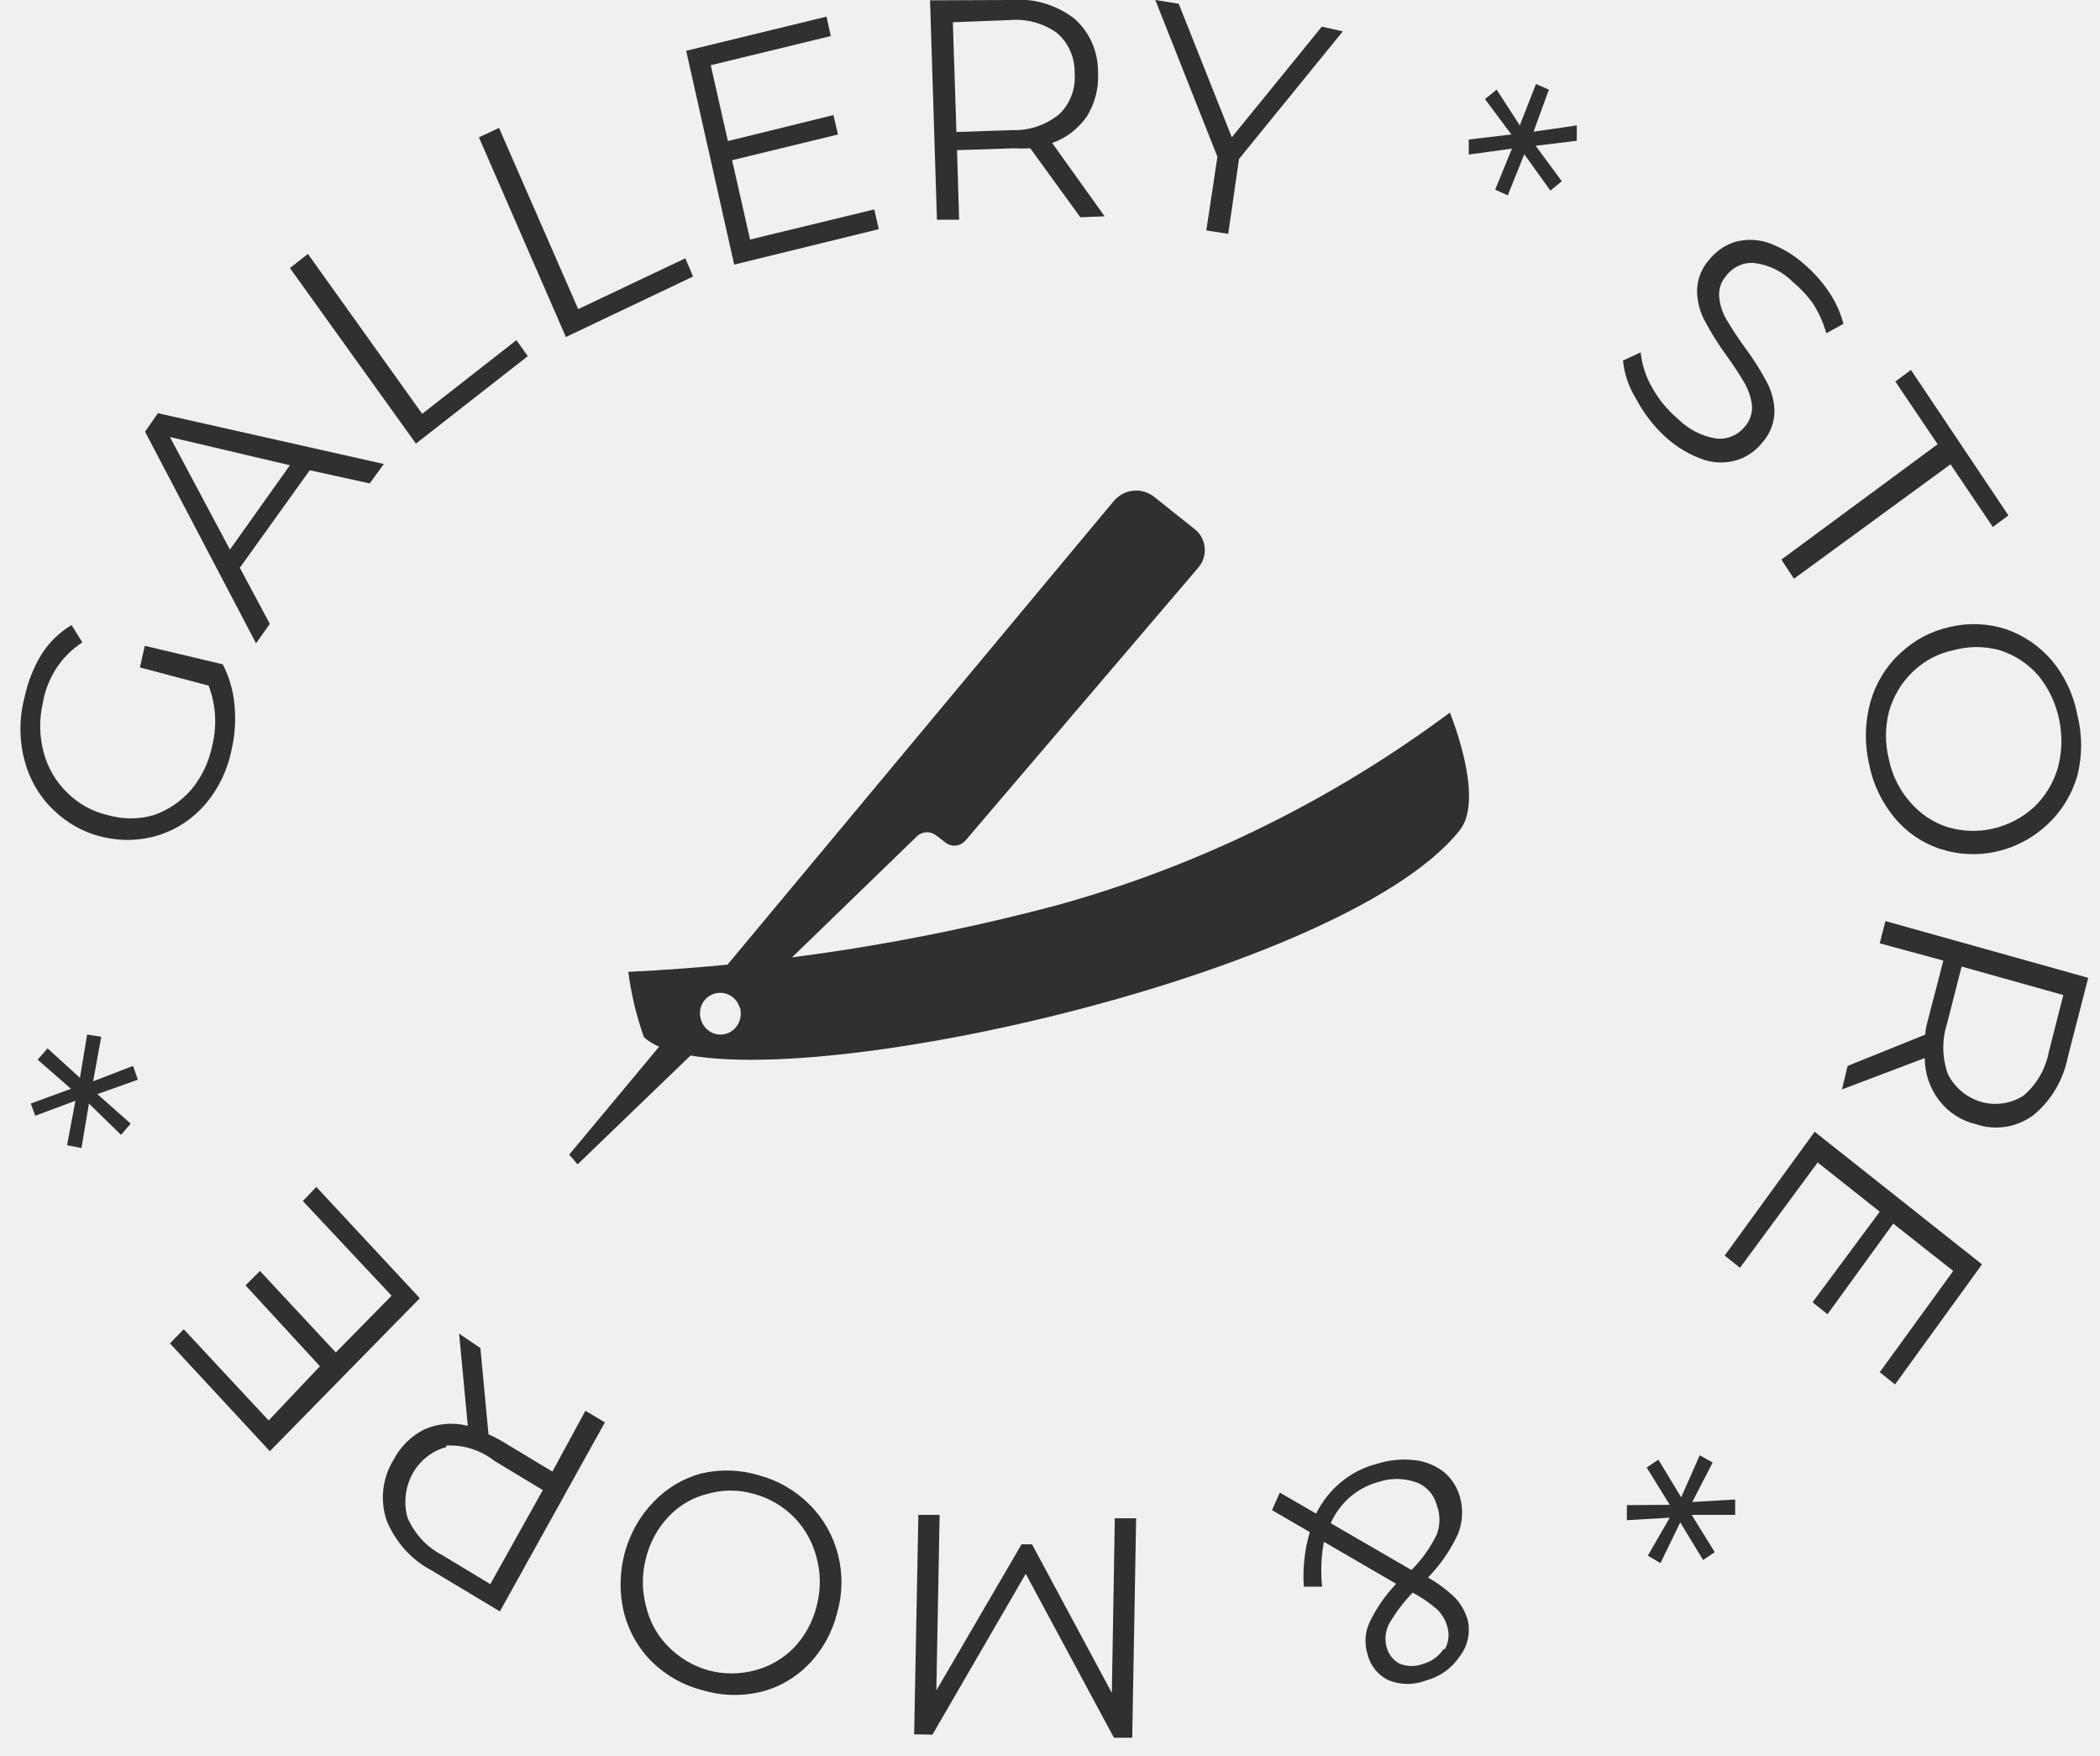
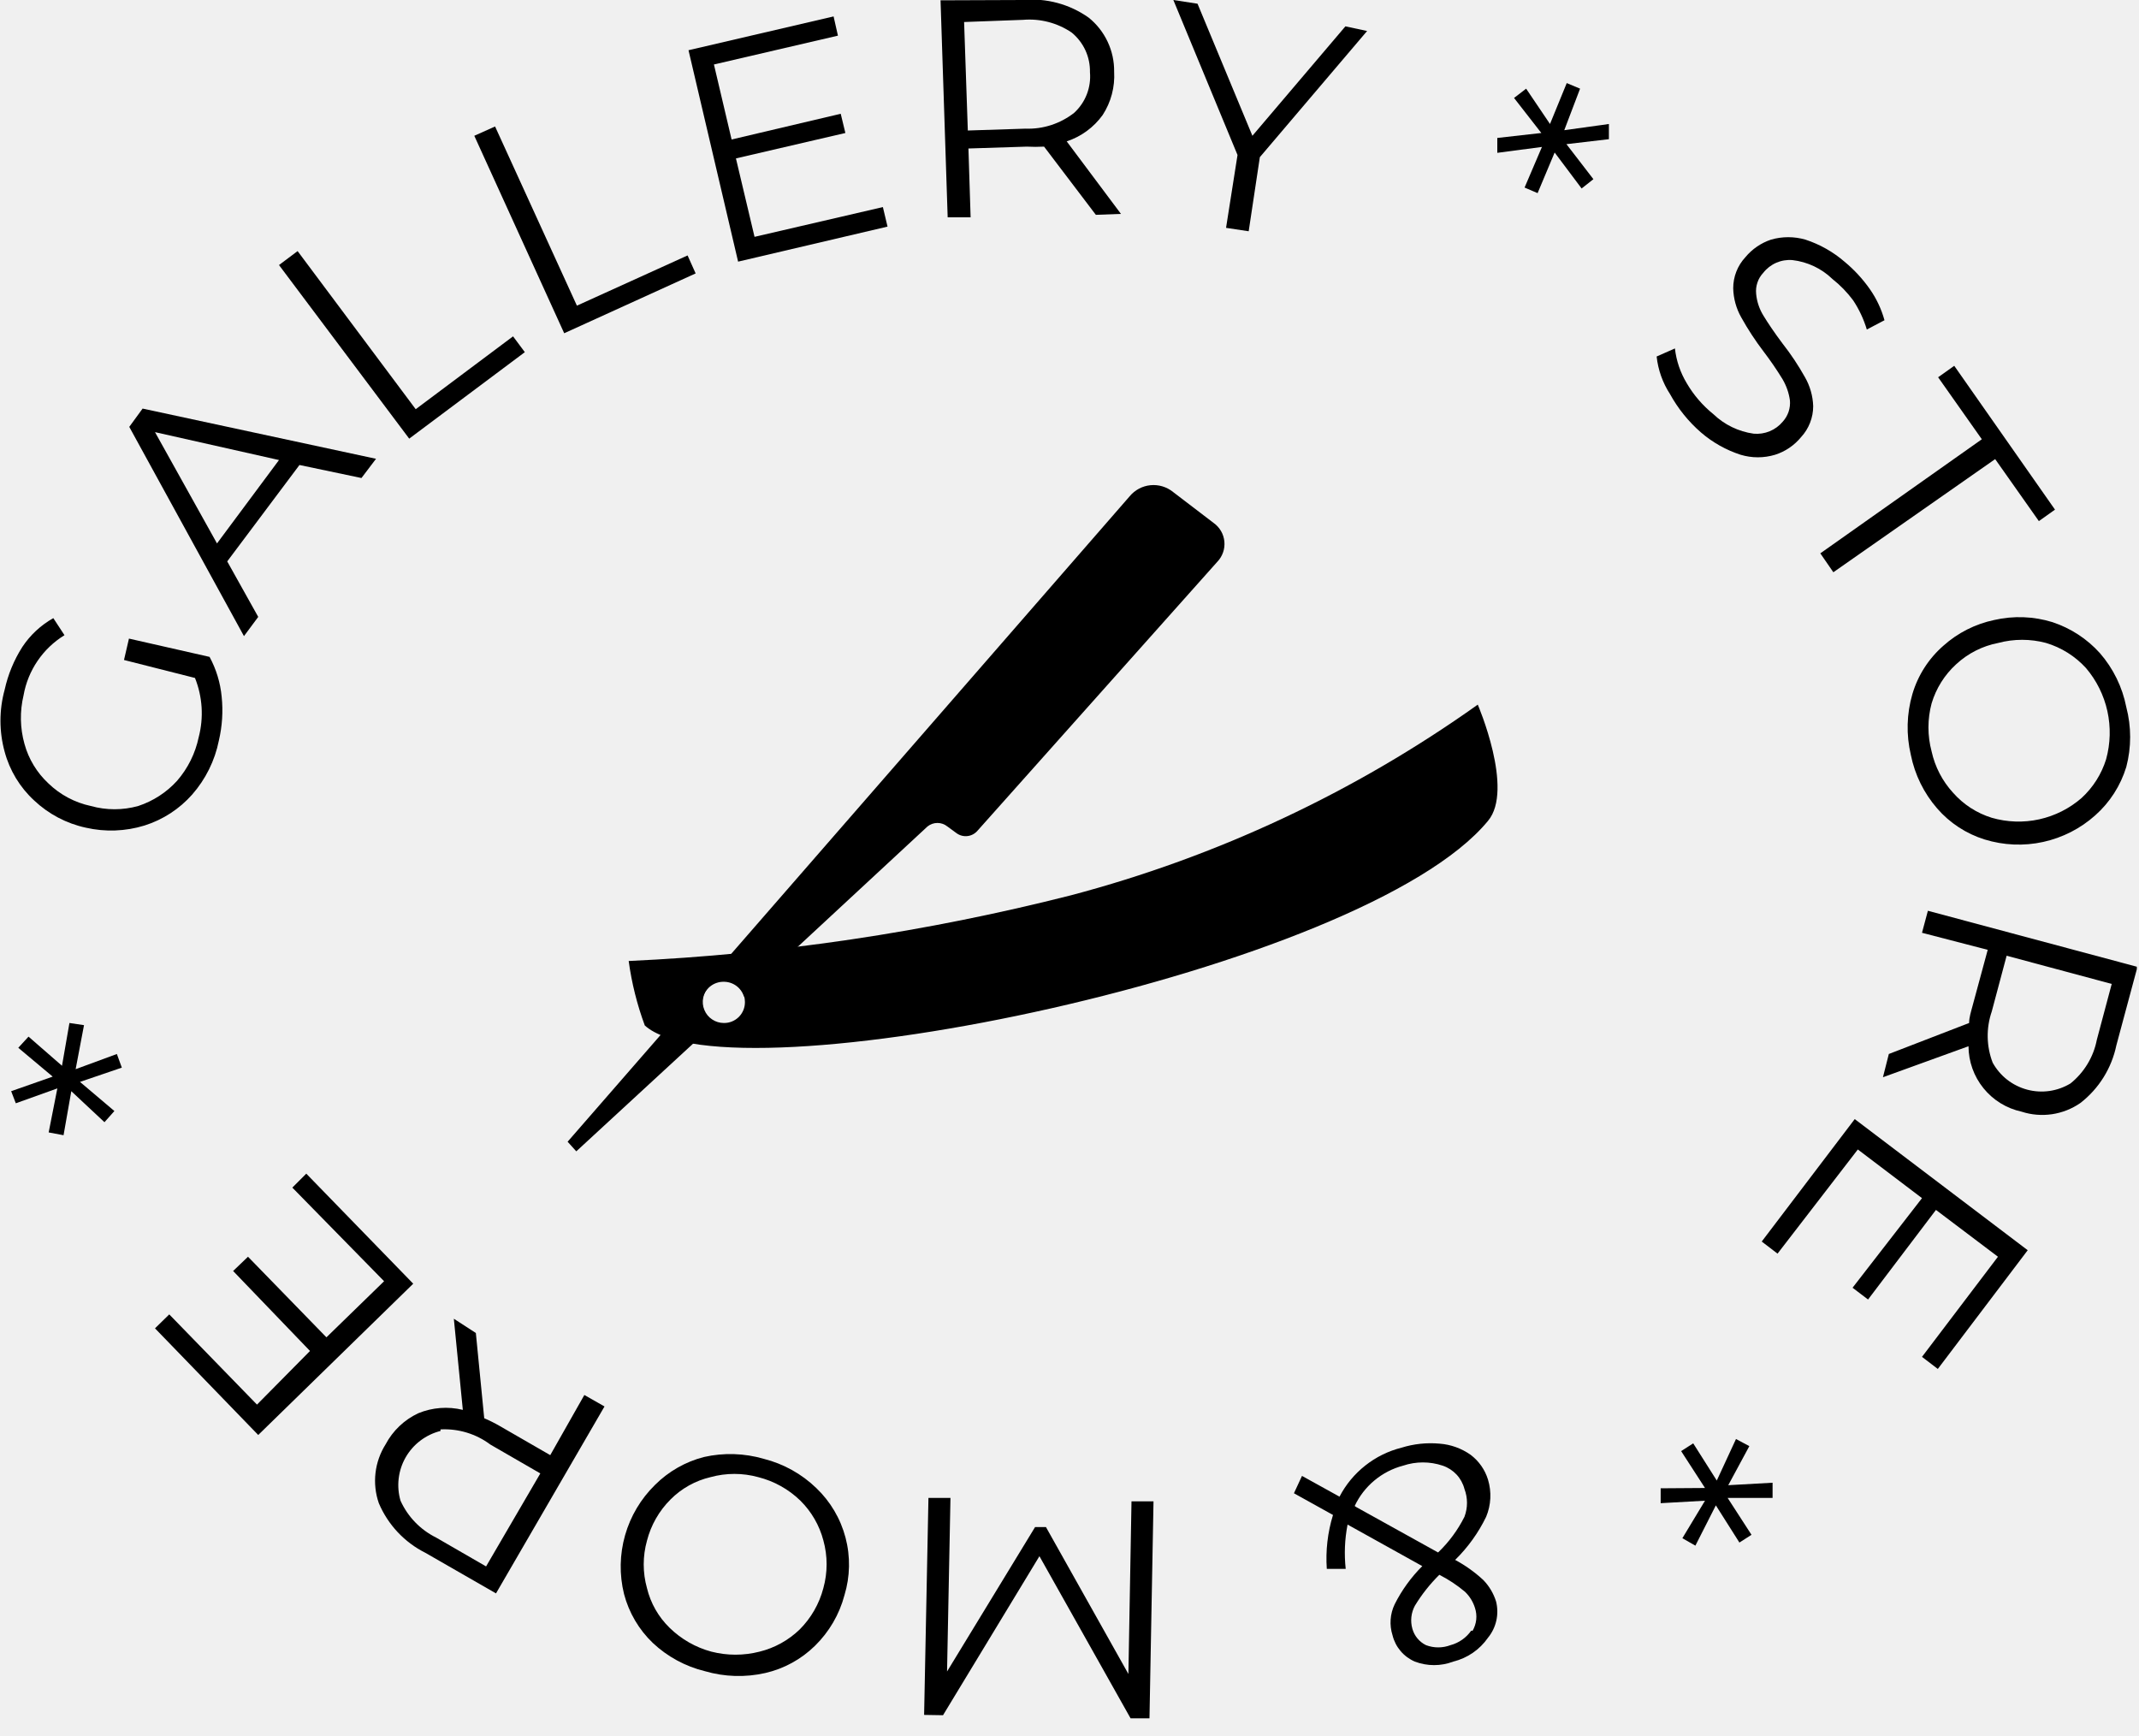
- <svg xmlns="http://www.w3.org/2000/svg" width="67" height="56" viewBox="0 0 67 56" fill="none">
-   <g clip-path="url(#clip0_1_6)">
-     <path d="M38.105 16.87L36.851 15.87C36.655 15.704 36.404 15.626 36.153 15.652C35.902 15.678 35.672 15.807 35.511 16.01L18.16 36.83L18.428 37.14L22.725 33C22.582 32.94 22.463 32.829 22.39 32.687C22.317 32.545 22.294 32.381 22.324 32.223C22.355 32.065 22.438 31.923 22.558 31.822C22.679 31.721 22.829 31.667 22.983 31.67C23.123 31.67 23.258 31.717 23.37 31.803C23.482 31.889 23.564 32.011 23.605 32.15L29.271 26.66C29.358 26.587 29.466 26.547 29.577 26.547C29.689 26.547 29.797 26.587 29.884 26.66L30.171 26.88C30.268 26.953 30.387 26.985 30.506 26.97C30.625 26.955 30.734 26.895 30.812 26.8L38.219 18.12C38.298 18.034 38.358 17.931 38.395 17.818C38.433 17.706 38.446 17.586 38.435 17.468C38.425 17.349 38.389 17.234 38.332 17.131C38.275 17.028 38.197 16.939 38.105 16.87Z" fill="#303030" />
-     <path d="M46.258 22.73C42.461 25.553 38.208 27.636 33.702 28.88C29.23 30.068 24.655 30.779 20.045 31C20.138 31.71 20.305 32.408 20.543 33.08C23.146 35.54 42.746 31.34 46.574 26.48C47.388 25.47 46.258 22.73 46.258 22.73ZM22.983 33C22.855 33 22.729 32.96 22.622 32.885C22.515 32.811 22.431 32.705 22.382 32.58C22.333 32.456 22.32 32.319 22.345 32.187C22.37 32.055 22.432 31.934 22.523 31.839C22.614 31.744 22.73 31.679 22.856 31.653C22.983 31.627 23.113 31.64 23.232 31.692C23.351 31.743 23.453 31.83 23.524 31.942C23.596 32.054 23.634 32.185 23.634 32.32C23.635 32.41 23.619 32.499 23.587 32.582C23.555 32.665 23.507 32.74 23.446 32.804C23.386 32.867 23.314 32.917 23.234 32.951C23.154 32.985 23.069 33.001 22.983 33Z" fill="#303030" />
-     <path d="M4.465 21.29L4.619 20.6L7.107 21.19C7.312 21.586 7.439 22.021 7.48 22.47C7.528 22.945 7.499 23.425 7.394 23.89C7.27 24.535 6.986 25.135 6.571 25.63C6.176 26.097 5.666 26.443 5.097 26.63C4.511 26.819 3.887 26.843 3.288 26.7C2.689 26.565 2.136 26.26 1.69 25.82C1.251 25.397 0.936 24.853 0.781 24.25C0.609 23.595 0.609 22.904 0.781 22.25C0.884 21.76 1.068 21.293 1.326 20.87C1.571 20.485 1.899 20.166 2.283 19.94L2.628 20.49C2.298 20.702 2.015 20.984 1.797 21.318C1.579 21.653 1.432 22.032 1.365 22.43C1.246 22.947 1.256 23.488 1.393 24C1.522 24.486 1.777 24.926 2.13 25.27C2.493 25.637 2.948 25.89 3.441 26C3.92 26.14 4.427 26.14 4.906 26C5.364 25.842 5.776 25.563 6.102 25.19C6.437 24.787 6.667 24.302 6.772 23.78C6.929 23.147 6.889 22.478 6.657 21.87L4.465 21.29Z" fill="#303030" />
-     <path d="M9.882 15L7.652 18.11L8.609 19.9L8.169 20.52L4.628 13.77L5.039 13.18L12.245 14.8L11.796 15.42L9.882 15ZM9.25 14.84L5.422 13.94L7.336 17.53L9.25 14.84Z" fill="#303030" />
-     <path d="M9.25 8.55L9.824 8.1L13.47 13.2L16.476 10.85L16.839 11.36L13.27 14.15L9.25 8.55Z" fill="#303030" />
-     <path d="M15.279 4.38L15.921 4.08L18.447 9.86L21.864 8.24L22.113 8.82L18.055 10.75L15.279 4.38Z" fill="#303030" />
-     <path d="M27.893 6.68L28.037 7.31L23.424 8.44L21.892 1.62L26.371 0.53L26.505 1.15L22.677 2.08L23.223 4.5L26.591 3.67L26.735 4.29L23.357 5.11L23.931 7.64L27.893 6.68Z" fill="#303030" />
-     <path d="M34.468 6.93L32.87 4.73C32.691 4.74 32.512 4.74 32.334 4.73L30.534 4.79L30.601 7.01H29.893L29.673 0.01L32.219 -3.1339e-05C32.938 -0.069 33.658 0.133 34.248 0.57C34.496 0.779 34.696 1.044 34.832 1.346C34.968 1.647 35.036 1.977 35.032 2.31C35.06 2.804 34.936 3.295 34.678 3.71C34.403 4.109 34.015 4.406 33.568 4.56L35.243 6.9L34.468 6.93ZM33.798 3.64C33.97 3.475 34.103 3.272 34.188 3.044C34.273 2.817 34.306 2.573 34.286 2.33C34.291 2.086 34.243 1.844 34.145 1.622C34.047 1.4 33.902 1.205 33.721 1.05C33.28 0.737 32.75 0.593 32.219 0.64L30.4 0.71L30.515 4.21L32.295 4.15C32.838 4.171 33.37 3.99 33.798 3.64Z" fill="#303030" />
-     <path d="M39.531 5.07L39.186 7.46L38.487 7.35L38.841 5L36.86 0L37.607 0.12L39.301 4.38L42.172 0.85L42.842 1L39.531 5.07Z" fill="#303030" />
-     <path d="M48.995 4.65L49.828 5.78L49.465 6.08L48.632 4.92L48.105 6.23L47.703 6.05L48.239 4.74L46.861 4.93V4.45L48.22 4.29L47.378 3.16L47.751 2.86L48.488 4L49.005 2.68L49.417 2.86L48.928 4.2L50.307 4V4.49L48.995 4.65Z" fill="#303030" />
-     <path d="M52.192 12.71C51.966 12.346 51.825 11.931 51.781 11.5L52.345 11.24C52.388 11.636 52.511 12.018 52.709 12.36C52.923 12.743 53.202 13.082 53.532 13.36C53.873 13.701 54.308 13.922 54.776 13.99C54.945 14.006 55.115 13.979 55.272 13.911C55.429 13.843 55.567 13.736 55.676 13.6C55.755 13.508 55.816 13.401 55.853 13.284C55.891 13.167 55.906 13.043 55.896 12.92C55.864 12.676 55.786 12.442 55.666 12.23C55.486 11.923 55.291 11.626 55.082 11.34C54.827 10.991 54.597 10.623 54.393 10.24C54.237 9.953 54.152 9.63 54.144 9.3C54.144 8.929 54.277 8.572 54.518 8.3C54.726 8.036 55.001 7.839 55.312 7.73C55.659 7.625 56.027 7.625 56.374 7.73C56.821 7.883 57.235 8.128 57.59 8.45C57.884 8.706 58.145 9.002 58.365 9.33C58.568 9.634 58.72 9.972 58.815 10.33L58.269 10.63C58.174 10.297 58.032 9.98 57.848 9.69C57.665 9.431 57.449 9.199 57.207 9C56.871 8.66 56.437 8.446 55.972 8.39C55.801 8.375 55.63 8.405 55.473 8.476C55.316 8.548 55.178 8.659 55.073 8.8C54.991 8.89 54.929 8.997 54.891 9.115C54.853 9.232 54.84 9.357 54.852 9.48C54.875 9.732 54.954 9.975 55.082 10.19C55.216 10.42 55.408 10.72 55.666 11.08C55.922 11.421 56.153 11.782 56.355 12.16C56.514 12.446 56.603 12.769 56.614 13.1C56.614 13.47 56.481 13.828 56.24 14.1C56.031 14.367 55.752 14.566 55.436 14.67C55.09 14.779 54.72 14.779 54.374 14.67C53.924 14.518 53.507 14.273 53.149 13.95C52.763 13.599 52.439 13.179 52.192 12.71Z" fill="#303030" />
-     <path d="M61.82 14.17L60.47 12.17L60.968 11.8L64.078 16.44L63.581 16.81L62.231 14.81L57.236 18.46L56.834 17.85L61.82 14.17Z" fill="#303030" />
-     <path d="M59.676 22.39C59.847 21.786 60.179 21.244 60.633 20.83C61.077 20.414 61.619 20.128 62.203 20C62.798 19.857 63.418 19.881 64.002 20.07C64.565 20.265 65.07 20.609 65.466 21.07C65.878 21.566 66.159 22.166 66.279 22.81C66.438 23.443 66.438 24.107 66.279 24.74C66.104 25.342 65.773 25.882 65.322 26.3C64.866 26.727 64.311 27.023 63.712 27.16C63.114 27.297 62.491 27.269 61.906 27.08C61.339 26.895 60.831 26.549 60.442 26.08C60.031 25.587 59.751 24.991 59.628 24.35C59.482 23.703 59.498 23.028 59.676 22.39ZM60.93 25.57C61.249 25.95 61.663 26.231 62.126 26.38C62.603 26.524 63.107 26.542 63.592 26.43C64.077 26.318 64.527 26.081 64.901 25.74C65.255 25.4 65.515 24.969 65.657 24.49C65.791 23.984 65.804 23.452 65.695 22.939C65.587 22.427 65.36 21.95 65.035 21.55C64.702 21.168 64.275 20.888 63.801 20.74C63.318 20.606 62.81 20.606 62.327 20.74C61.84 20.838 61.389 21.077 61.025 21.43C60.669 21.771 60.408 22.206 60.269 22.69C60.139 23.198 60.139 23.732 60.269 24.24C60.374 24.736 60.602 25.195 60.93 25.57Z" fill="#303030" />
-     <path d="M58.949 34L61.427 33C61.427 32.82 61.485 32.64 61.533 32.45L62.002 30.64L59.973 30.09L60.154 29.38L66.624 31.19L65.973 33.72C65.827 34.458 65.433 35.118 64.863 35.58C64.601 35.77 64.301 35.894 63.985 35.943C63.67 35.991 63.348 35.963 63.045 35.86C62.583 35.755 62.169 35.489 61.871 35.105C61.574 34.722 61.41 34.244 61.408 33.75L58.767 34.75L58.949 34ZM62.155 34.28C62.267 34.492 62.419 34.679 62.602 34.829C62.785 34.978 62.995 35.087 63.219 35.15C63.443 35.213 63.678 35.227 63.907 35.193C64.137 35.158 64.358 35.076 64.557 34.95C64.979 34.595 65.267 34.096 65.37 33.54L65.83 31.74L62.585 30.83L62.126 32.63C61.949 33.166 61.96 33.751 62.155 34.28Z" fill="#303030" />
-     <path d="M55.513 40.44L55.025 40.05L57.896 36.1L63.236 40.33L60.461 44.16L59.973 43.77L62.317 40.54L60.403 39.03L58.307 41.92L57.829 41.54L59.973 38.65L57.992 37.08L55.513 40.44Z" fill="#303030" />
-     <path d="M53.273 48.41L51.905 48.49V48.01L53.273 48L52.536 46.81L52.91 46.56L53.637 47.76L54.23 46.42L54.642 46.65L53.991 47.91L55.36 47.83V48.32H53.972L54.709 49.51L54.336 49.76L53.608 48.56L52.977 49.86L52.575 49.62L53.273 48.41Z" fill="#303030" />
-     <path d="M40.832 47.61L41.99 48.28C42.184 47.89 42.455 47.548 42.785 47.276C43.115 47.003 43.496 46.807 43.904 46.7C44.284 46.576 44.684 46.532 45.081 46.57C45.425 46.597 45.756 46.722 46.038 46.93C46.293 47.131 46.481 47.411 46.574 47.73C46.69 48.125 46.669 48.549 46.517 48.93C46.277 49.447 45.953 49.917 45.56 50.32C45.875 50.497 46.168 50.715 46.431 50.97C46.611 51.165 46.745 51.401 46.823 51.66C46.872 51.862 46.875 52.073 46.832 52.276C46.789 52.479 46.7 52.669 46.574 52.83C46.319 53.215 45.938 53.488 45.502 53.6C45.12 53.752 44.698 53.752 44.316 53.6C44.146 53.523 43.995 53.407 43.876 53.26C43.756 53.112 43.671 52.938 43.627 52.75C43.526 52.42 43.55 52.062 43.694 51.75C43.913 51.295 44.201 50.88 44.545 50.52L42.239 49.18C42.151 49.651 42.132 50.133 42.181 50.61H41.598C41.558 50.023 41.623 49.433 41.789 48.87L40.583 48.17L40.832 47.61ZM42.497 48.61L45.033 50.08C45.366 49.748 45.641 49.359 45.847 48.93C45.952 48.64 45.952 48.32 45.847 48.03C45.803 47.857 45.719 47.697 45.603 47.566C45.486 47.436 45.339 47.337 45.177 47.28C44.78 47.14 44.349 47.14 43.952 47.28C43.627 47.369 43.325 47.532 43.067 47.757C42.809 47.981 42.602 48.262 42.459 48.58L42.497 48.61ZM46.096 52.61C46.158 52.499 46.197 52.376 46.211 52.249C46.224 52.121 46.211 51.992 46.172 51.87C46.114 51.672 46.008 51.494 45.866 51.35C45.622 51.135 45.356 50.951 45.072 50.8C44.782 51.1 44.528 51.436 44.316 51.8C44.2 52.027 44.172 52.292 44.239 52.54C44.269 52.654 44.323 52.761 44.395 52.852C44.468 52.943 44.558 53.018 44.66 53.07C44.904 53.166 45.172 53.166 45.416 53.07C45.676 52.997 45.904 52.831 46.057 52.6L46.096 52.61Z" fill="#303030" />
-     <path d="M29.166 55.32L29.3 48.32H29.979L29.874 53.92L32.592 49.26H32.927L35.473 54L35.568 48.43H36.248L36.123 55.43H35.54L32.726 50.2L29.75 55.33L29.166 55.32Z" fill="#303030" />
-     <path d="M25.835 48C26.273 48.436 26.586 48.99 26.74 49.601C26.894 50.212 26.882 50.856 26.706 51.46C26.549 52.079 26.235 52.642 25.797 53.09C25.372 53.527 24.838 53.832 24.256 53.97C23.642 54.115 23.004 54.094 22.4 53.91C21.798 53.757 21.244 53.443 20.792 53C20.361 52.57 20.052 52.023 19.902 51.42C19.755 50.797 19.765 50.145 19.933 49.527C20.101 48.91 20.42 48.349 20.859 47.9C21.277 47.464 21.799 47.153 22.371 47C22.981 46.856 23.617 46.877 24.218 47.06C24.826 47.221 25.384 47.545 25.835 48ZM22.572 47.65C22.104 47.764 21.676 48.014 21.337 48.37C20.985 48.737 20.733 49.197 20.61 49.7C20.477 50.201 20.477 50.73 20.61 51.23C20.723 51.717 20.965 52.161 21.309 52.51C21.669 52.878 22.114 53.144 22.601 53.28C23.087 53.41 23.597 53.41 24.084 53.28C24.552 53.16 24.982 52.911 25.328 52.56C25.679 52.192 25.93 51.733 26.055 51.23C26.189 50.726 26.189 50.194 26.055 49.69C25.933 49.205 25.688 48.763 25.347 48.41C24.985 48.041 24.536 47.779 24.046 47.65C23.563 47.511 23.054 47.511 22.572 47.65Z" fill="#303030" />
-     <path d="M15.327 43L15.585 45.75C15.75 45.823 15.909 45.907 16.064 46L17.624 46.94L18.677 45L19.299 45.37L15.949 51.4L13.767 50.09C13.122 49.752 12.613 49.184 12.332 48.49C12.228 48.177 12.193 47.844 12.229 47.515C12.265 47.186 12.373 46.87 12.542 46.59C12.765 46.152 13.117 45.801 13.547 45.59C13.983 45.401 14.466 45.363 14.925 45.48L14.648 42.54L15.327 43ZM14.236 46.16C14.011 46.219 13.8 46.325 13.616 46.471C13.431 46.617 13.276 46.801 13.161 47.011C13.046 47.221 12.972 47.453 12.945 47.693C12.917 47.934 12.937 48.178 13.002 48.41C13.226 48.928 13.615 49.348 14.102 49.6L15.643 50.53L17.318 47.53L15.777 46.6C15.334 46.253 14.789 46.08 14.236 46.11V46.16Z" fill="#303030" />
-     <path d="M9.662 38.31L10.092 37.86L13.394 41.41L8.609 46.29L5.422 42.85L5.862 42.4L8.571 45.31L10.207 43.58L7.834 41L8.293 40.54L10.714 43.14L12.494 41.33L9.662 38.31Z" fill="#303030" />
-     <path d="M2.551 34.38L2.78 33L3.23 33.07L2.972 34.49L4.245 34L4.398 34.44L3.106 34.9L4.168 35.84L3.862 36.2L2.838 35.2L2.599 36.62L2.139 36.53L2.407 35.11L1.125 35.59L0.981 35.2L2.264 34.73L1.201 33.8L1.517 33.44L2.551 34.38Z" fill="#303030" />
+ <svg xmlns="http://www.w3.org/2000/svg" width="69" height="56" viewBox="0 0 69 56">
+   <g clip-path="url(#clip0_56_22)">
+     <path d="M39.15 16.87L37.84 15.87C37.635 15.704 37.373 15.626 37.111 15.652C36.849 15.678 36.608 15.807 36.44 16.01L18.31 36.83L18.59 37.14L23.08 33C22.93 32.94 22.807 32.829 22.73 32.687C22.654 32.545 22.629 32.381 22.662 32.223C22.694 32.065 22.78 31.923 22.906 31.822C23.032 31.721 23.189 31.667 23.35 31.67C23.495 31.67 23.637 31.717 23.754 31.803C23.871 31.889 23.957 32.011 24 32.15L29.92 26.66C30.011 26.587 30.124 26.547 30.24 26.547C30.357 26.547 30.469 26.587 30.56 26.66L30.86 26.88C30.962 26.953 31.087 26.985 31.211 26.97C31.335 26.955 31.448 26.895 31.53 26.8L39.27 18.12C39.352 18.034 39.415 17.931 39.454 17.818C39.493 17.706 39.507 17.586 39.496 17.468C39.484 17.349 39.448 17.234 39.388 17.131C39.328 17.028 39.247 16.939 39.15 16.87Z" />
+     <path d="M47.67 22.73C43.703 25.553 39.258 27.636 34.55 28.88C29.878 30.068 25.096 30.779 20.28 31C20.377 31.71 20.551 32.408 20.8 33.08C23.52 35.54 44 31.34 48 26.48C48.85 25.47 47.67 22.73 47.67 22.73ZM23.35 33C23.215 33 23.084 32.96 22.972 32.885C22.86 32.811 22.773 32.705 22.722 32.58C22.67 32.456 22.657 32.319 22.683 32.187C22.709 32.055 22.774 31.934 22.869 31.839C22.964 31.744 23.085 31.679 23.217 31.653C23.349 31.627 23.486 31.64 23.61 31.692C23.735 31.743 23.841 31.83 23.915 31.942C23.99 32.054 24.03 32.185 24.03 32.32C24.031 32.41 24.015 32.499 23.981 32.582C23.947 32.665 23.897 32.74 23.834 32.804C23.77 32.867 23.695 32.917 23.612 32.951C23.529 32.985 23.44 33.001 23.35 33Z" />
+     <path d="M4 21.29L4.16 20.6L6.76 21.19C6.975 21.586 7.107 22.021 7.15 22.47C7.2 22.945 7.169 23.425 7.06 23.89C6.931 24.535 6.634 25.135 6.2 25.63C5.787 26.097 5.255 26.443 4.66 26.63C4.047 26.819 3.395 26.843 2.77 26.7C2.143 26.565 1.566 26.26 1.1 25.82C0.641 25.397 0.312 24.853 0.15 24.25C-0.03 23.595 -0.03 22.904 0.15 22.25C0.258 21.76 0.45 21.293 0.72 20.87C0.975 20.485 1.318 20.166 1.72 19.94L2.08 20.49C1.735 20.702 1.439 20.984 1.212 21.318C0.984 21.653 0.83 22.032 0.76 22.43C0.636 22.947 0.646 23.488 0.79 24C0.924 24.486 1.191 24.926 1.56 25.27C1.939 25.637 2.414 25.89 2.93 26C3.43 26.14 3.96 26.14 4.46 26C4.939 25.842 5.37 25.563 5.71 25.19C6.06 24.787 6.301 24.302 6.41 23.78C6.575 23.147 6.533 22.478 6.29 21.87L4 21.29Z" />
+     <path d="M9.66 15L7.33 18.11L8.33 19.9L7.87 20.52L4.17 13.77L4.6 13.18L12.13 14.8L11.66 15.42L9.66 15ZM9 14.84L5 13.94L7 17.53L9 14.84Z" />
+     <path d="M9 8.55L9.6 8.1L13.41 13.2L16.55 10.85L16.93 11.36L13.2 14.15L9 8.55Z" />
+     <path d="M15.3 4.38L15.97 4.08L18.61 9.86L22.18 8.24L22.44 8.82L18.2 10.75L15.3 4.38Z" />
+     <path d="M28.48 6.68L28.63 7.31L23.81 8.44L22.21 1.62L26.89 0.53L27.03 1.15L23.03 2.08L23.6 4.5L27.12 3.67L27.27 4.29L23.74 5.11L24.34 7.64L28.48 6.68Z" />
+     <path d="M35.35 6.93L33.68 4.73C33.493 4.74 33.306 4.74 33.12 4.73L31.24 4.79L31.31 7.01H30.57L30.34 0.01L33 -3.1339e-05C33.752 -0.069 34.504 0.133 35.12 0.57C35.38 0.779 35.588 1.044 35.73 1.346C35.872 1.647 35.944 1.977 35.94 2.31C35.969 2.804 35.84 3.295 35.57 3.71C35.283 4.109 34.877 4.406 34.41 4.56L36.16 6.9L35.35 6.93ZM34.65 3.64C34.83 3.475 34.969 3.272 35.058 3.044C35.146 2.817 35.181 2.573 35.16 2.33C35.165 2.086 35.115 1.844 35.013 1.622C34.91 1.4 34.759 1.205 34.57 1.05C34.109 0.737 33.555 0.593 33 0.64L31.1 0.71L31.22 4.21L33.08 4.15C33.647 4.171 34.203 3.99 34.65 3.64Z" />
+     <path d="M40.64 5.07L40.28 7.46L39.55 7.35L39.92 5L37.85 0L38.63 0.12L40.4 4.38L43.4 0.85L44.1 1L40.64 5.07Z" />
+     <path d="M50.53 4.65L51.4 5.78L51.02 6.08L50.15 4.92L49.6 6.23L49.18 6.05L49.74 4.74L48.3 4.93V4.45L49.72 4.29L48.84 3.16L49.23 2.86L50 4L50.54 2.68L50.97 2.86L50.46 4.2L51.9 4V4.49L50.53 4.65Z" />
+     <path d="M53.87 12.71C53.634 12.346 53.486 11.931 53.44 11.5L54.03 11.24C54.074 11.636 54.204 12.018 54.41 12.36C54.633 12.743 54.925 13.082 55.27 13.36C55.626 13.701 56.081 13.922 56.57 13.99C56.746 14.006 56.924 13.979 57.088 13.911C57.252 13.843 57.397 13.736 57.51 13.6C57.593 13.508 57.656 13.401 57.696 13.284C57.735 13.167 57.75 13.043 57.74 12.92C57.707 12.676 57.625 12.442 57.5 12.23C57.312 11.923 57.108 11.626 56.89 11.34C56.624 10.991 56.383 10.623 56.17 10.24C56.007 9.953 55.918 9.63 55.91 9.3C55.909 8.929 56.048 8.572 56.3 8.3C56.518 8.036 56.805 7.839 57.13 7.73C57.492 7.625 57.877 7.625 58.24 7.73C58.707 7.883 59.139 8.128 59.51 8.45C59.818 8.706 60.09 9.002 60.32 9.33C60.532 9.634 60.691 9.972 60.79 10.33L60.22 10.63C60.12 10.297 59.972 9.98 59.78 9.69C59.588 9.431 59.363 9.199 59.11 9C58.759 8.66 58.305 8.446 57.82 8.39C57.642 8.375 57.462 8.405 57.298 8.476C57.134 8.548 56.99 8.659 56.88 8.8C56.795 8.89 56.73 8.997 56.691 9.115C56.651 9.232 56.637 9.357 56.65 9.48C56.673 9.732 56.755 9.975 56.89 10.19C57.03 10.42 57.23 10.72 57.5 11.08C57.768 11.421 58.008 11.782 58.22 12.16C58.386 12.446 58.479 12.769 58.49 13.1C58.491 13.47 58.351 13.828 58.1 14.1C57.881 14.367 57.589 14.566 57.26 14.67C56.898 14.779 56.512 14.779 56.15 14.67C55.68 14.518 55.244 14.273 54.87 13.95C54.466 13.599 54.128 13.179 53.87 12.71Z" />
+     <path d="M63.93 14.17L62.52 12.17L63.04 11.8L66.29 16.44L65.77 16.81L64.36 14.81L59.14 18.46L58.72 17.85L63.93 14.17Z" />
+     <path d="M61.69 22.39C61.868 21.786 62.215 21.244 62.69 20.83C63.154 20.414 63.72 20.128 64.33 20C64.952 19.857 65.6 19.881 66.21 20.07C66.798 20.265 67.326 20.609 67.74 21.07C68.171 21.566 68.464 22.166 68.59 22.81C68.756 23.443 68.756 24.107 68.59 24.74C68.406 25.342 68.061 25.882 67.59 26.3C67.113 26.727 66.533 27.023 65.908 27.16C65.282 27.297 64.632 27.269 64.02 27.08C63.427 26.895 62.897 26.549 62.49 26.08C62.061 25.587 61.768 24.991 61.64 24.35C61.487 23.703 61.504 23.028 61.69 22.39ZM63 25.57C63.334 25.95 63.767 26.231 64.25 26.38C64.748 26.524 65.275 26.542 65.782 26.43C66.288 26.318 66.759 26.081 67.15 25.74C67.519 25.4 67.792 24.969 67.94 24.49C68.079 23.984 68.093 23.452 67.98 22.939C67.867 22.427 67.63 21.95 67.29 21.55C66.941 21.168 66.496 20.888 66 20.74C65.495 20.606 64.965 20.606 64.46 20.74C63.951 20.838 63.48 21.077 63.1 21.43C62.727 21.771 62.455 22.206 62.31 22.69C62.174 23.198 62.174 23.732 62.31 24.24C62.419 24.736 62.657 25.195 63 25.57Z" />
+     <path d="M60.93 34L63.52 33C63.52 32.82 63.58 32.64 63.63 32.45L64.12 30.64L62 30.09L62.19 29.38L68.95 31.19L68.27 33.72C68.117 34.458 67.706 35.118 67.11 35.58C66.836 35.77 66.522 35.894 66.193 35.943C65.863 35.991 65.527 35.963 65.21 35.86C64.727 35.755 64.295 35.489 63.984 35.105C63.673 34.722 63.502 34.244 63.5 33.75L60.74 34.75L60.93 34ZM64.28 34.28C64.397 34.492 64.556 34.679 64.747 34.829C64.938 34.978 65.158 35.087 65.392 35.15C65.627 35.213 65.871 35.227 66.112 35.193C66.352 35.158 66.582 35.076 66.79 34.95C67.231 34.595 67.533 34.096 67.64 33.54L68.12 31.74L64.73 30.83L64.25 32.63C64.066 33.166 64.076 33.751 64.28 34.28Z" />
+     <path d="M57.34 40.44L56.83 40.05L59.83 36.1L65.41 40.33L62.51 44.16L62 43.77L64.45 40.54L62.45 39.03L60.26 41.92L59.76 41.54L62 38.65L59.93 37.08L57.34 40.44Z" />
+     <path d="M55 48.41L53.57 48.49V48.01L55 48L54.23 46.81L54.62 46.56L55.38 47.76L56 46.42L56.43 46.65L55.75 47.91L57.18 47.83V48.32H55.73L56.5 49.51L56.11 49.76L55.35 48.56L54.69 49.86L54.27 49.62L55 48.41Z" />
+     <path d="M42 47.61L43.21 48.28C43.413 47.89 43.696 47.548 44.041 47.276C44.385 47.003 44.784 46.807 45.21 46.7C45.607 46.576 46.025 46.532 46.44 46.57C46.8 46.597 47.145 46.722 47.44 46.93C47.706 47.131 47.903 47.411 48 47.73C48.12 48.125 48.099 48.549 47.94 48.93C47.689 49.447 47.351 49.917 46.94 50.32C47.27 50.497 47.575 50.715 47.85 50.97C48.039 51.165 48.179 51.401 48.26 51.66C48.311 51.862 48.314 52.073 48.269 52.276C48.224 52.479 48.132 52.669 48 52.83C47.733 53.215 47.335 53.488 46.88 53.6C46.481 53.752 46.039 53.752 45.64 53.6C45.462 53.523 45.305 53.407 45.18 53.26C45.055 53.112 44.966 52.938 44.92 52.75C44.815 52.42 44.84 52.062 44.99 51.75C45.219 51.295 45.52 50.88 45.88 50.52L43.47 49.18C43.378 49.651 43.358 50.133 43.41 50.61H42.8C42.759 50.023 42.827 49.433 43 48.87L41.74 48.17L42 47.61ZM43.74 48.61L46.39 50.08C46.737 49.748 47.025 49.359 47.24 48.93C47.35 48.64 47.35 48.32 47.24 48.03C47.195 47.857 47.107 47.697 46.985 47.566C46.862 47.436 46.71 47.337 46.54 47.28C46.125 47.14 45.675 47.14 45.26 47.28C44.921 47.369 44.605 47.532 44.336 47.757C44.066 47.981 43.849 48.262 43.7 48.58L43.74 48.61ZM47.5 52.61C47.565 52.499 47.606 52.376 47.62 52.249C47.634 52.121 47.62 51.992 47.58 51.87C47.519 51.672 47.409 51.494 47.26 51.35C47.005 51.135 46.727 50.951 46.43 50.8C46.127 51.1 45.861 51.436 45.64 51.8C45.519 52.027 45.49 52.292 45.56 52.54C45.592 52.654 45.647 52.761 45.723 52.852C45.799 52.943 45.893 53.018 46 53.07C46.255 53.166 46.535 53.166 46.79 53.07C47.062 52.997 47.299 52.831 47.46 52.6L47.5 52.61Z" />
+     <path d="M29.81 55.32L29.95 48.32H30.66L30.55 53.92L33.39 49.26H33.74L36.4 54L36.5 48.43H37.21L37.08 55.43H36.47L33.53 50.2L30.42 55.33L29.81 55.32Z" />
+     <path d="M26.33 48C26.787 48.436 27.114 48.99 27.275 49.601C27.436 50.212 27.424 50.856 27.24 51.46C27.076 52.079 26.747 52.642 26.29 53.09C25.845 53.527 25.288 53.832 24.68 53.97C24.039 54.115 23.371 54.094 22.74 53.91C22.111 53.757 21.532 53.443 21.06 53C20.61 52.57 20.288 52.023 20.13 51.42C19.976 50.797 19.988 50.145 20.163 49.527C20.338 48.91 20.672 48.349 21.13 47.9C21.567 47.464 22.112 47.153 22.71 47C23.348 46.856 24.012 46.877 24.64 47.06C25.276 47.221 25.858 47.545 26.33 48ZM22.92 47.65C22.431 47.764 21.984 48.014 21.63 48.37C21.262 48.737 20.999 49.197 20.87 49.7C20.73 50.201 20.73 50.73 20.87 51.23C20.988 51.717 21.241 52.161 21.6 52.51C21.977 52.878 22.441 53.144 22.95 53.28C23.459 53.41 23.991 53.41 24.5 53.28C24.989 53.16 25.438 52.911 25.8 52.56C26.166 52.192 26.429 51.733 26.56 51.23C26.7 50.726 26.7 50.194 26.56 49.69C26.432 49.205 26.177 48.763 25.82 48.41C25.442 48.041 24.972 47.779 24.46 47.65C23.956 47.511 23.424 47.511 22.92 47.65Z" />
+     <path d="M15.35 43L15.62 45.75C15.792 45.823 15.959 45.907 16.12 46L17.75 46.94L18.85 45L19.5 45.37L16 51.4L13.72 50.09C13.046 49.752 12.514 49.184 12.22 48.49C12.111 48.177 12.075 47.844 12.113 47.515C12.151 47.186 12.263 46.87 12.44 46.59C12.672 46.152 13.041 45.801 13.49 45.59C13.946 45.401 14.451 45.363 14.93 45.48L14.64 42.54L15.35 43ZM14.21 46.16C13.975 46.219 13.755 46.325 13.562 46.471C13.368 46.617 13.207 46.801 13.086 47.011C12.966 47.221 12.889 47.453 12.861 47.693C12.832 47.934 12.852 48.178 12.92 48.41C13.154 48.928 13.561 49.348 14.07 49.6L15.68 50.53L17.43 47.53L15.82 46.6C15.357 46.253 14.787 46.08 14.21 46.11V46.16Z" />
+     <path d="M9.43 38.31L9.88 37.86L13.33 41.41L8.33 46.29L5 42.85L5.46 42.4L8.29 45.31L10 43.58L7.52 41L8 40.54L10.53 43.14L12.39 41.33L9.43 38.31Z" />
+     <path d="M2 34.38L2.24 33L2.71 33.07L2.44 34.49L3.77 34L3.93 34.44L2.58 34.9L3.69 35.84L3.37 36.2L2.3 35.2L2.05 36.62L1.57 36.53L1.85 35.11L0.51 35.59L0.36 35.2L1.7 34.73L0.59 33.8L0.92 33.44L2 34.38Z" />
  </g>
  <defs>
-     <clipPath id="clip0_1_6">
-       <rect width="65.968" height="55.46" fill="white" transform="translate(0.636719)" />
+     <clipPath id="clip0_56_22">
+       <rect width="68.93" height="55.46" />
    </clipPath>
  </defs>
</svg>
